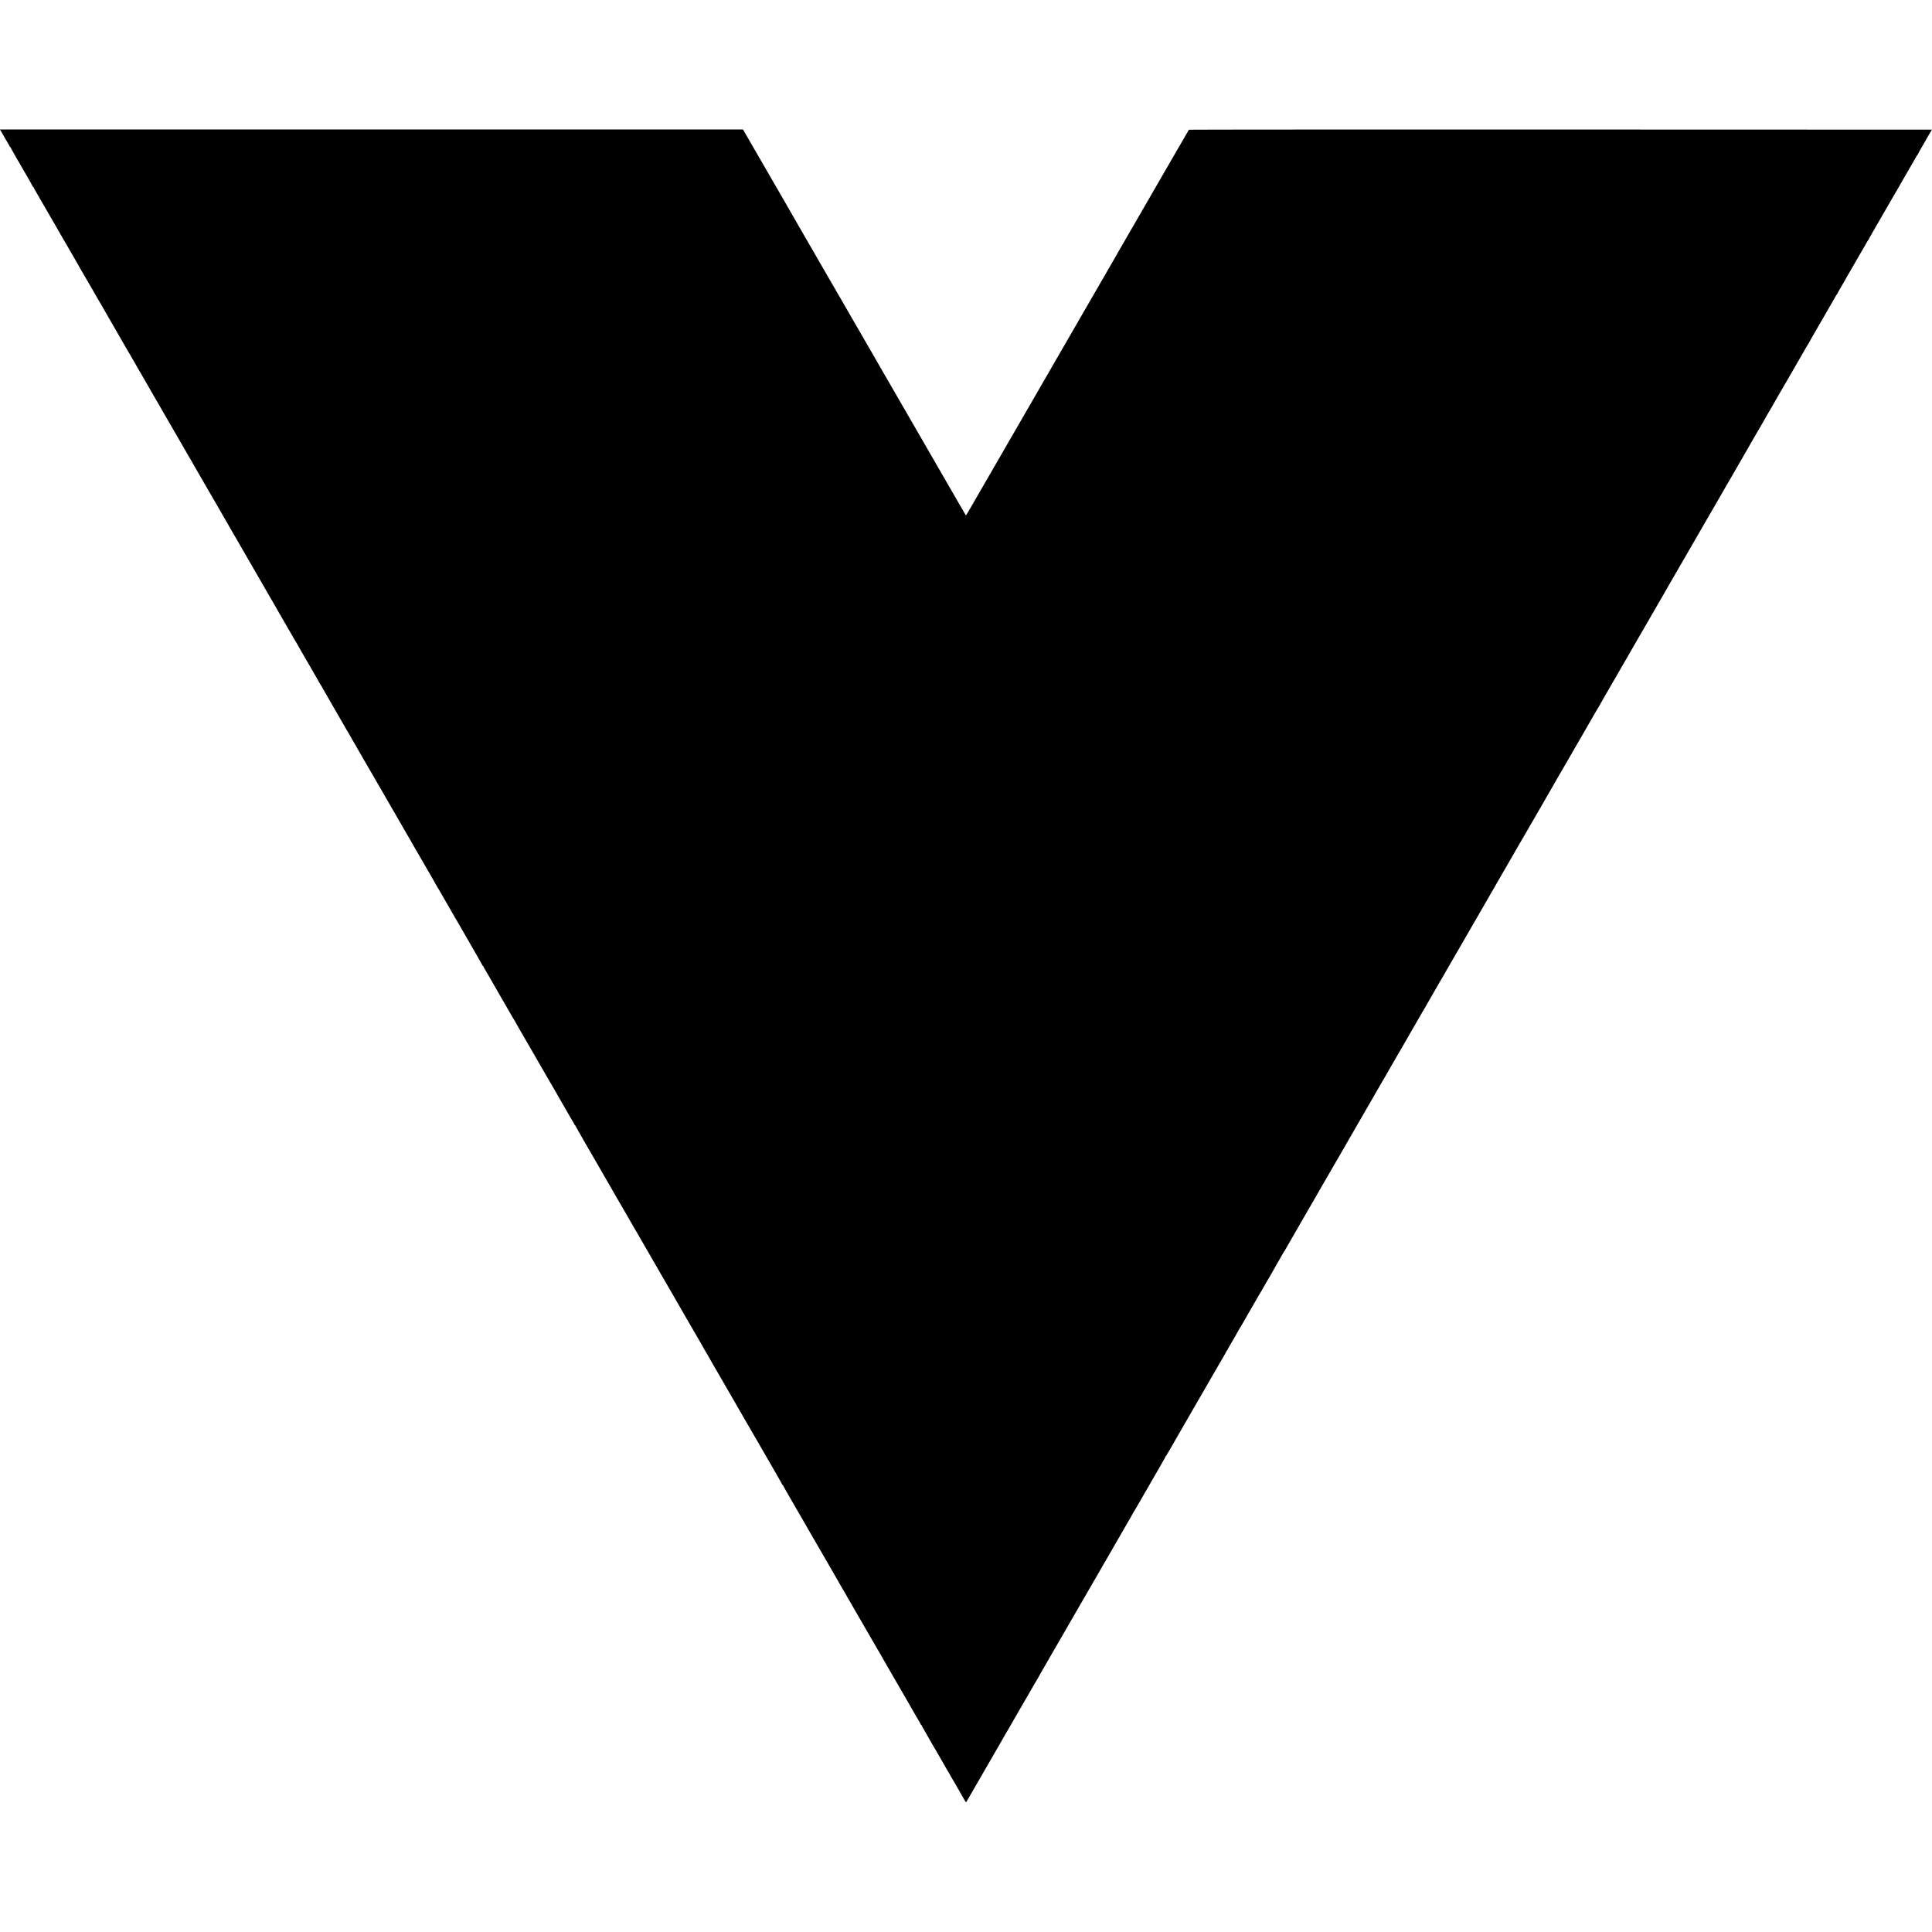
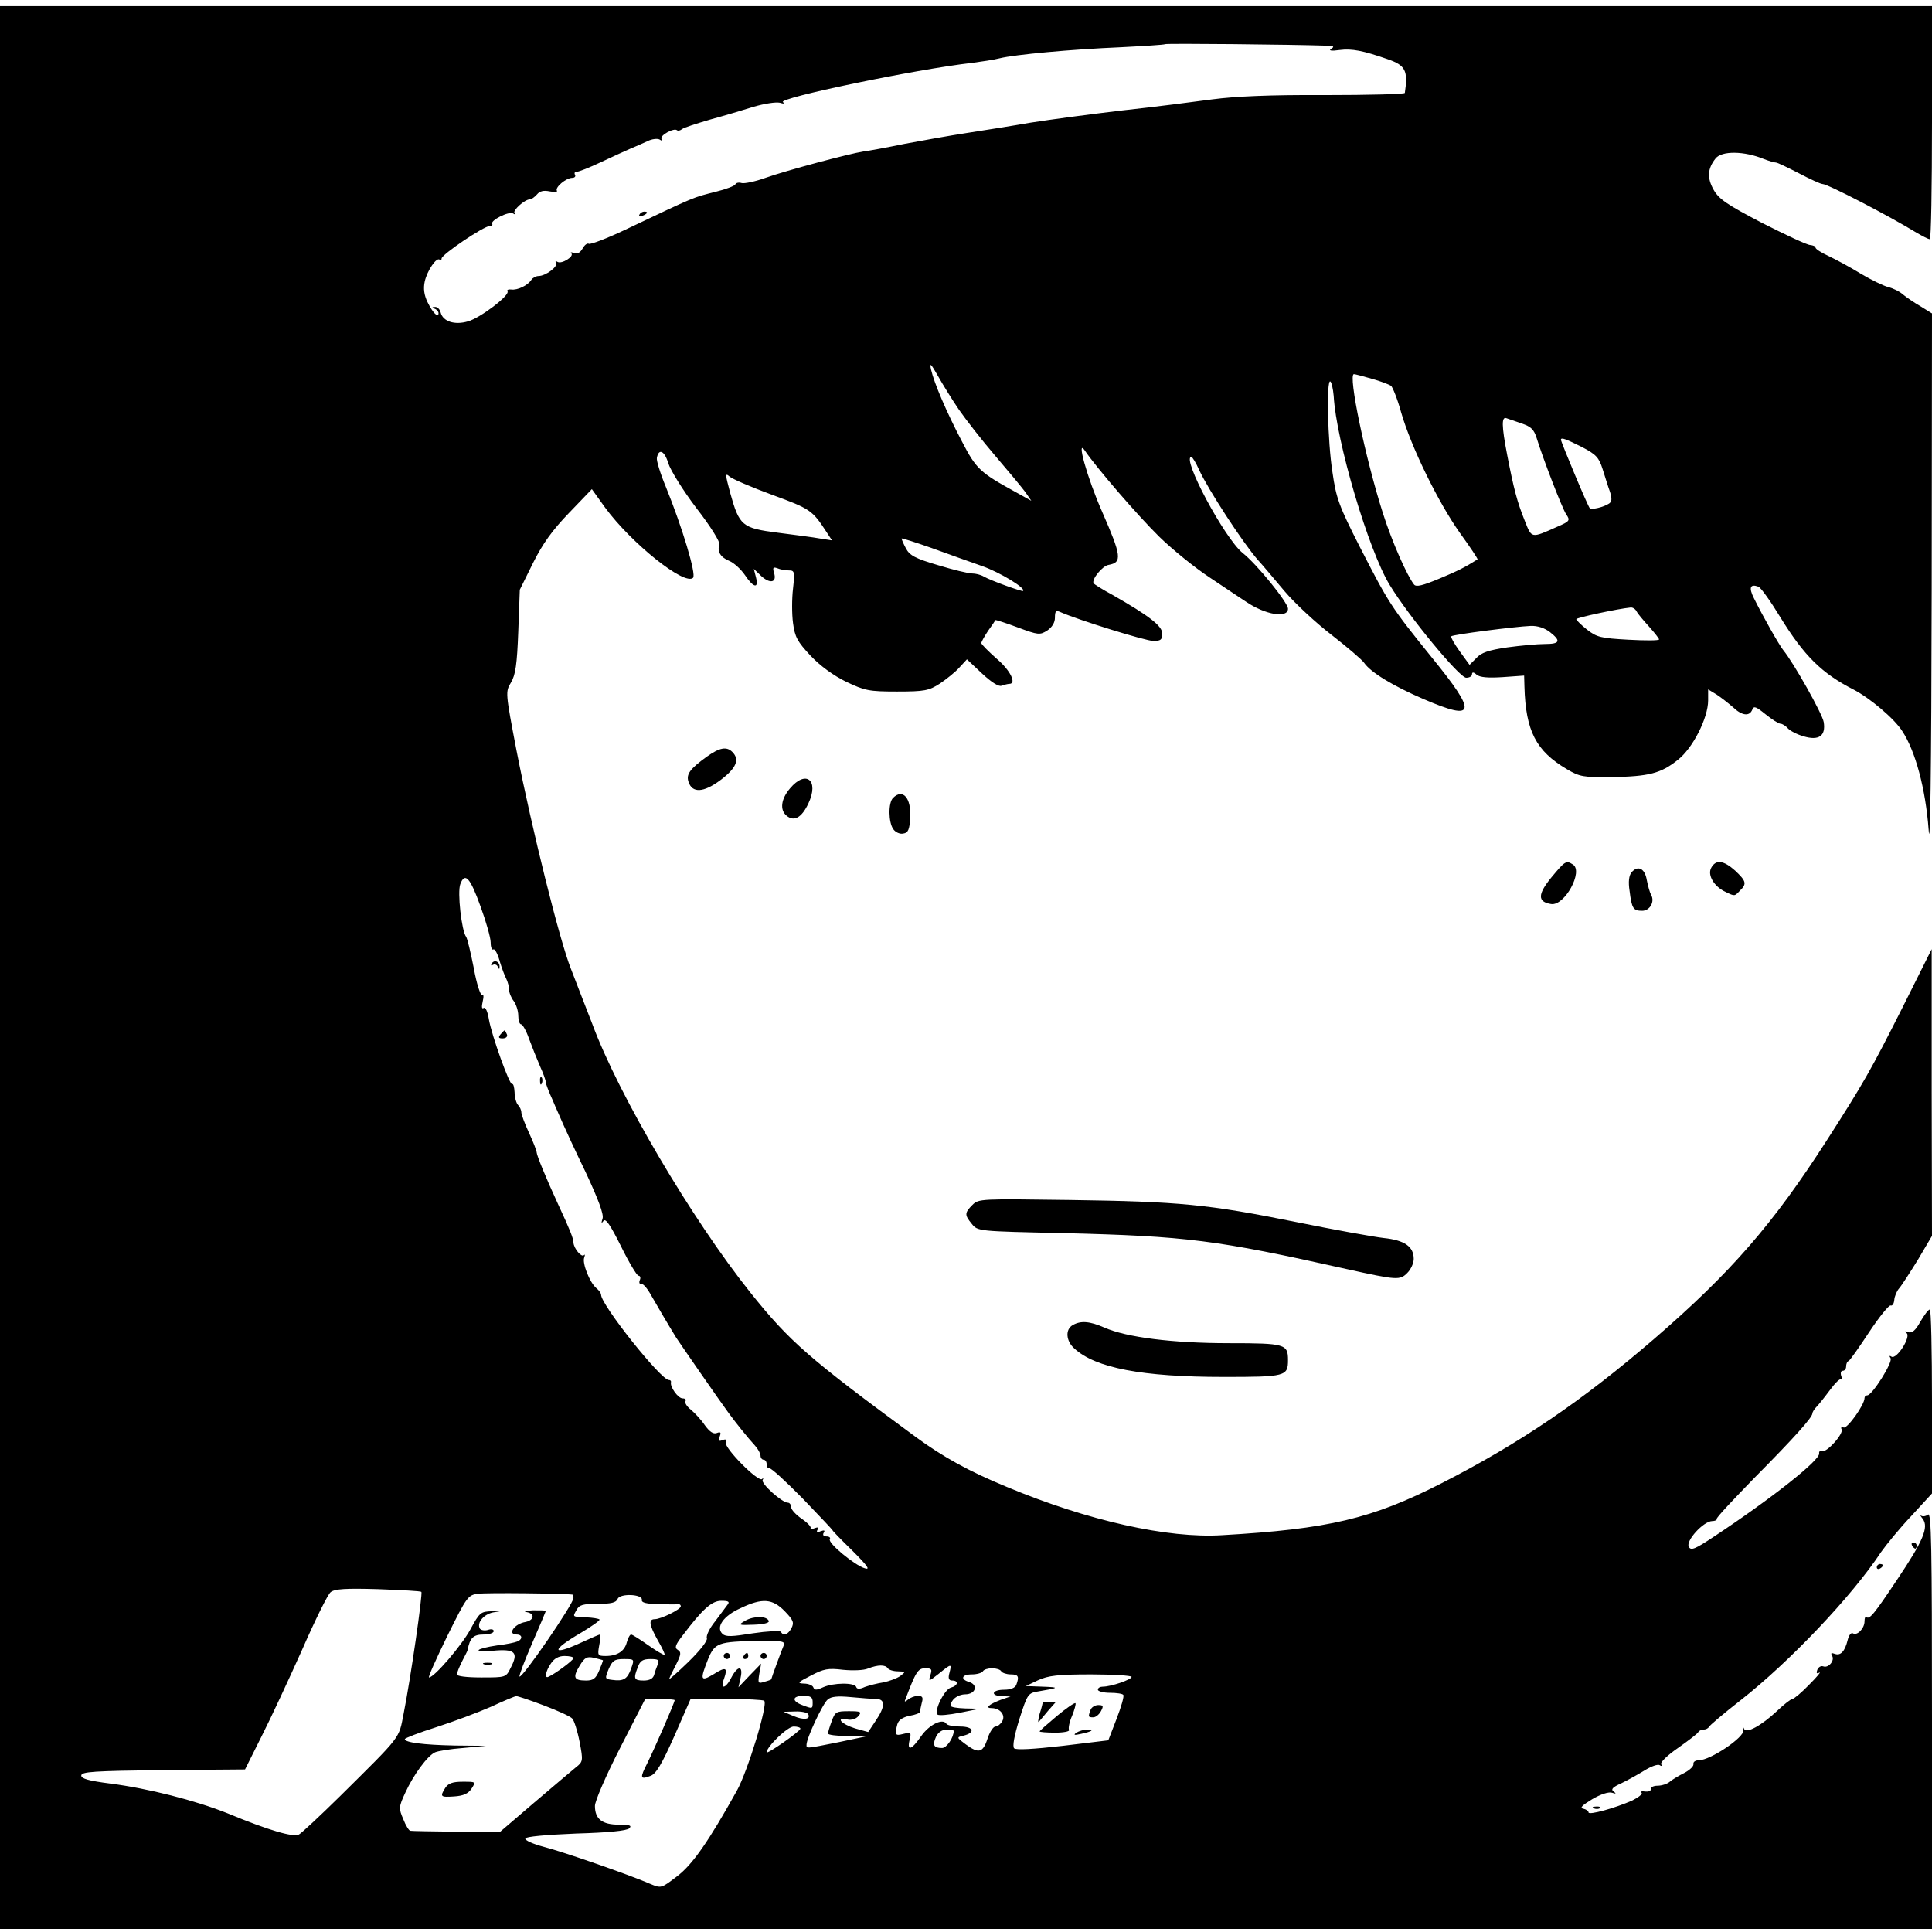
- <svg xmlns="http://www.w3.org/2000/svg" version="1.0" width="16pt" height="16pt" viewBox="0 0 16 16" preserveAspectRatio="xMidYMid meet">
-   <g transform="translate(0,16) scale(0.00032,-0.00032)" fill="#000000" stroke="none">
-     <path d="M18 46618 c45 -75 122 -207 122 -211 0 -2 25 -45 55 -95 30 -50 55 -96 55 -102 0 -5 5 -10 10 -10 6 0 10 -4 10 -9 0 -5 73 -135 161 -288 89 -153 173 -298 187 -323 14 -25 32 -57 41 -72 88 -149 187 -324 189 -335 2 -7 8 -13 13 -13 5 0 9 -4 9 -10 0 -5 46 -89 103 -187 175 -302 490 -846 507 -876 8 -16 20 -36 25 -45 28 -46 290 -498 339 -585 13 -23 74 -129 136 -236 61 -107 123 -215 137 -240 14 -25 29 -50 33 -56 5 -5 23 -37 40 -70 18 -33 38 -67 44 -75 11 -16 21 -33 63 -109 14 -25 29 -50 33 -56 4 -5 21 -35 38 -65 55 -100 261 -455 269 -465 4 -5 14 -21 20 -35 15 -29 41 -75 103 -180 24 -41 52 -88 60 -105 9 -16 57 -100 107 -185 112 -193 362 -626 380 -660 8 -14 23 -38 33 -55 11 -16 23 -37 27 -45 4 -8 26 -46 48 -85 23 -38 53 -90 67 -115 46 -81 64 -113 178 -310 62 -107 121 -210 132 -227 37 -67 56 -99 85 -148 16 -27 32 -57 36 -65 4 -8 15 -27 25 -42 9 -15 53 -89 96 -165 44 -76 177 -307 296 -513 120 -206 268 -463 330 -570 131 -227 117 -203 200 -348 36 -62 73 -125 82 -140 10 -15 21 -34 25 -42 4 -8 20 -37 36 -65 17 -27 38 -65 48 -82 49 -85 64 -111 87 -153 13 -25 28 -49 32 -55 4 -5 78 -134 165 -285 87 -151 166 -288 176 -305 10 -16 26 -43 35 -59 9 -17 125 -217 257 -445 132 -229 253 -441 270 -471 17 -30 45 -79 64 -108 18 -29 33 -54 33 -57 0 -2 20 -37 44 -77 24 -40 123 -212 221 -383 97 -170 190 -330 205 -355 16 -25 39 -65 53 -90 13 -25 81 -144 152 -265 70 -121 137 -238 150 -260 12 -22 37 -65 55 -95 18 -30 43 -73 55 -95 12 -22 48 -85 80 -140 77 -132 163 -280 190 -330 13 -22 71 -123 130 -225 59 -102 116 -199 126 -217 10 -17 29 -50 43 -72 15 -22 26 -43 26 -45 0 -2 27 -50 60 -106 33 -56 60 -103 60 -105 0 -2 55 -98 90 -155 8 -14 182 -316 239 -414 13 -22 45 -79 72 -124 27 -46 49 -86 49 -89 0 -2 14 -24 30 -48 16 -24 30 -46 30 -49 0 -5 74 -135 100 -176 5 -8 24 -42 43 -75 50 -88 58 -101 262 -455 104 -179 199 -345 213 -370 14 -25 28 -49 32 -55 4 -5 17 -26 28 -45 10 -19 62 -109 114 -200 114 -197 133 -230 170 -295 16 -27 33 -57 38 -65 17 -28 96 -165 103 -180 4 -8 16 -28 26 -45 10 -16 77 -131 148 -255 72 -124 181 -313 243 -420 62 -107 121 -209 131 -227 35 -62 323 -560 392 -678 38 -66 83 -145 100 -175 16 -30 33 -59 37 -65 4 -5 17 -27 29 -47 34 -61 56 -100 90 -156 17 -29 31 -55 31 -57 0 -2 17 -32 39 -67 21 -35 134 -229 251 -433 117 -203 235 -407 261 -451 27 -45 49 -85 49 -88 0 -4 8 -19 19 -34 15 -21 200 -341 309 -533 10 -19 33 -58 51 -87 17 -29 31 -54 31 -56 0 -2 25 -44 55 -94 30 -50 55 -95 55 -98 0 -4 6 -15 14 -23 7 -9 27 -41 43 -71 17 -30 170 -297 342 -594 171 -296 311 -542 311 -547 0 -5 5 -9 10 -9 6 0 10 -4 10 -10 0 -5 22 -47 49 -92 27 -46 58 -99 68 -118 24 -43 81 -140 93 -160 5 -8 66 -114 135 -235 69 -121 130 -227 135 -235 12 -21 259 -447 283 -490 10 -19 28 -47 38 -62 11 -14 19 -29 19 -32 0 -3 37 -69 83 -148 99 -170 305 -526 337 -583 13 -22 31 -53 41 -70 11 -16 22 -37 26 -45 7 -14 82 -146 103 -180 14 -24 181 -311 205 -355 13 -22 46 -80 75 -130 29 -49 64 -110 78 -135 14 -25 51 -88 82 -140 31 -52 59 -102 63 -110 4 -8 18 -33 31 -55 205 -353 284 -489 309 -535 17 -30 45 -78 62 -106 18 -28 36 -60 39 -72 4 -12 12 -22 17 -22 5 0 9 -4 9 -10 0 -5 109 -197 241 -427 133 -230 250 -431 259 -448 51 -90 222 -385 280 -485 37 -63 78 -135 92 -160 14 -25 67 -117 118 -205 51 -88 101 -175 111 -193 34 -58 55 -95 149 -257 51 -88 101 -173 110 -190 9 -16 76 -131 147 -255 72 -124 140 -241 151 -260 61 -108 281 -489 355 -615 38 -66 77 -133 87 -150 35 -63 91 -161 100 -175 14 -23 99 -169 128 -220 54 -97 135 -235 142 -245 4 -5 20 -32 35 -60 26 -48 238 -416 276 -480 10 -16 26 -46 37 -65 30 -53 382 -661 403 -695 10 -16 22 -37 26 -45 4 -8 26 -48 50 -88 24 -41 43 -75 43 -77 0 -2 22 -40 50 -85 27 -45 50 -84 50 -86 0 -3 38 -69 83 -147 84 -142 302 -520 340 -587 10 -19 34 -60 52 -90 18 -30 44 -75 57 -100 14 -25 45 -79 70 -120 25 -41 56 -96 70 -121 14 -25 77 -133 138 -240 62 -107 122 -210 132 -229 25 -43 310 -535 337 -581 11 -19 26 -45 34 -59 17 -32 238 -414 266 -460 11 -19 24 -41 28 -49 3 -7 75 -133 160 -278 84 -146 153 -269 153 -274 0 -5 5 -9 10 -9 6 0 10 -4 10 -10 0 -5 82 -150 181 -322 182 -314 201 -346 240 -415 12 -21 80 -139 152 -263 71 -124 141 -245 155 -270 14 -25 28 -49 32 -55 6 -8 145 -248 220 -380 37 -66 209 -362 229 -395 11 -19 24 -42 28 -49 4 -8 67 -118 140 -243 73 -125 133 -230 133 -233 0 -2 15 -28 33 -57 19 -29 47 -78 64 -108 17 -30 53 -93 79 -139 53 -90 82 -141 157 -272 82 -142 115 -199 381 -659 142 -245 268 -463 281 -485 12 -22 71 -125 132 -230 60 -104 172 -298 248 -430 76 -132 146 -253 156 -270 11 -16 22 -36 26 -44 3 -8 30 -54 60 -103 29 -49 53 -91 53 -93 0 -3 18 -34 40 -70 22 -36 40 -67 40 -69 0 -2 37 -66 81 -142 45 -77 98 -168 119 -204 20 -36 47 -81 58 -100 12 -19 27 -47 33 -62 6 -16 15 -28 20 -28 5 0 9 -4 9 -9 0 -6 63 -118 140 -251 77 -133 140 -243 140 -245 0 -2 18 -33 41 -70 22 -37 49 -83 60 -101 10 -19 29 -51 40 -71 25 -45 109 -189 126 -218 7 -11 17 -29 22 -40 6 -11 22 -38 35 -60 14 -22 37 -62 52 -90 14 -27 35 -62 45 -77 11 -14 19 -29 19 -32 0 -3 18 -35 40 -71 22 -36 40 -67 40 -69 0 -2 19 -35 42 -72 23 -38 55 -94 72 -124 26 -47 139 -244 171 -298 6 -9 21 -36 34 -60 28 -48 37 -51 51 -19 6 12 19 36 29 52 10 17 27 46 38 65 11 19 104 181 208 360 103 179 199 345 213 370 14 25 42 74 64 109 21 34 38 65 38 67 0 2 18 33 40 69 22 36 40 67 40 69 0 3 177 310 199 346 16 26 136 234 140 244 2 5 25 44 52 88 27 44 49 81 49 84 0 2 18 34 40 70 22 36 40 67 40 69 0 2 20 36 43 77 35 58 169 289 297 513 9 17 50 86 90 155 40 69 86 150 103 180 16 30 35 62 41 70 6 8 16 24 22 35 35 64 72 129 167 293 59 100 116 199 127 220 11 20 30 53 41 72 43 72 1070 1850 1121 1940 14 25 65 113 113 195 48 83 96 166 107 185 10 19 28 50 38 68 11 18 73 124 137 235 64 111 175 303 246 427 71 124 173 299 225 390 52 91 116 202 143 248 27 45 49 85 49 89 0 4 6 14 14 22 7 9 28 43 46 76 26 47 251 436 378 655 11 19 29 51 40 70 11 19 101 176 201 348 99 172 181 317 181 323 0 5 5 9 10 9 6 0 10 5 10 11 0 6 8 23 18 37 11 15 32 52 49 82 16 30 130 228 253 440 122 212 234 405 248 430 13 25 39 70 57 100 39 65 69 117 130 225 25 44 50 87 55 95 12 19 78 134 220 380 61 107 129 224 150 260 161 277 222 382 246 425 15 28 47 83 71 123 24 41 43 78 43 83 0 5 4 9 8 9 4 0 13 12 19 28 7 15 23 45 36 67 66 110 277 478 277 483 0 3 6 13 14 21 7 9 27 41 43 71 17 30 45 80 63 110 34 57 375 649 394 685 6 11 16 27 22 35 6 8 26 42 44 75 18 33 41 74 51 90 10 17 24 41 32 55 54 97 72 128 88 152 11 14 19 28 19 30 0 3 79 141 175 308 96 167 175 305 175 308 0 3 6 13 14 21 7 9 26 39 41 66 33 60 276 483 338 587 24 40 46 80 50 88 4 8 13 24 20 35 14 23 95 163 125 215 11 19 52 91 92 160 40 69 80 139 90 155 9 17 103 179 207 360 105 182 200 346 211 365 103 181 463 802 489 845 7 11 15 27 19 35 4 8 29 51 55 95 64 110 828 1433 848 1470 9 17 24 41 33 55 9 14 29 48 45 77 15 28 52 93 82 145 30 51 62 107 71 123 17 30 231 398 400 690 51 88 103 179 115 202 12 23 26 48 32 55 6 7 24 38 40 68 17 30 61 107 98 170 37 63 84 144 103 180 19 36 41 72 48 81 8 8 14 18 14 21 0 4 27 51 59 106 32 55 72 124 89 154 16 29 71 125 122 213 51 88 104 180 118 205 13 25 28 50 32 55 4 6 17 26 28 45 11 19 45 80 77 135 31 55 66 116 77 135 11 19 88 152 171 295 401 694 620 1072 650 1125 11 19 87 152 170 295 83 143 158 273 166 288 9 16 21 36 26 45 6 9 31 52 55 96 25 43 54 94 66 115 11 20 95 164 186 321 91 157 173 299 182 315 9 17 26 46 37 65 12 19 66 114 121 210 56 96 108 186 117 200 8 14 24 40 34 59 24 45 383 664 412 713 5 9 17 29 26 45 15 28 120 210 241 419 36 61 68 117 72 125 4 8 12 23 19 34 35 57 245 420 262 453 11 20 35 61 53 90 17 29 32 54 32 56 0 3 28 51 62 108 33 57 70 119 80 138 10 19 23 42 28 50 5 8 32 53 59 100 27 47 149 258 271 470 122 212 234 405 248 430 30 53 62 108 80 135 6 11 15 27 19 35 4 8 85 150 181 315 96 165 187 323 202 350 31 56 116 202 130 225 5 8 25 42 43 75 19 33 92 159 162 280 149 257 157 271 202 350 19 33 38 67 43 75 9 14 228 392 275 475 12 22 55 96 95 165 40 69 80 139 90 155 24 42 202 350 221 383 9 15 27 47 41 72 14 25 75 131 136 236 61 106 121 210 134 232 99 172 271 470 279 482 5 8 23 40 40 70 18 30 81 141 142 245 60 105 121 210 135 235 14 25 71 124 127 220 56 96 143 247 194 335 51 88 96 167 102 175 14 24 180 311 204 355 23 43 340 590 356 615 5 8 50 87 101 175 171 301 517 898 582 1008 25 43 46 81 46 83 0 2 12 23 27 47 14 23 40 67 56 97 16 30 35 62 42 70 7 8 15 22 18 30 4 8 20 38 37 65 16 28 33 57 37 65 6 12 111 196 143 250 5 8 55 95 112 193 57 98 113 195 126 215 12 20 27 46 32 57 6 11 14 27 20 35 5 8 76 130 156 270 80 140 165 287 187 325 23 39 52 90 66 115 13 25 30 52 37 61 8 8 14 18 14 21 0 4 41 77 92 165 50 87 175 302 276 478 101 176 208 360 236 408 28 49 67 117 86 152 19 35 41 70 48 77 6 6 12 15 12 19 0 7 124 224 167 291 12 21 23 40 23 42 0 2 21 40 46 83 26 43 55 92 64 109 54 95 327 568 354 614 19 30 45 75 59 100 71 128 82 145 89 148 4 2 8 8 8 13 0 5 42 82 94 172 311 538 496 858 518 897 14 25 40 70 58 100 18 30 42 71 53 90 10 19 79 139 152 265 73 127 142 246 153 265 10 19 43 76 72 125 29 50 63 108 75 130 65 116 80 140 87 143 4 2 8 8 8 12 0 8 114 212 140 250 6 8 14 24 20 35 5 11 54 97 108 190 l100 170 -9611 3 c-5286 1 -9614 -1 -9618 -5 -5 -6 -419 -719 -619 -1068 -89 -155 -267 -463 -323 -560 -38 -66 -81 -140 -95 -165 -31 -56 -263 -457 -526 -910 -110 -190 -224 -388 -254 -440 -29 -52 -61 -109 -71 -125 -23 -39 -243 -420 -268 -465 -11 -19 -204 -352 -428 -740 -224 -388 -477 -826 -563 -975 -85 -148 -185 -322 -222 -385 -37 -63 -120 -207 -185 -320 -65 -113 -177 -306 -248 -430 -72 -124 -172 -297 -222 -385 -51 -88 -142 -245 -202 -350 -131 -226 -247 -427 -408 -705 -65 -113 -249 -432 -410 -710 -160 -278 -388 -673 -506 -877 -118 -205 -216 -373 -219 -373 -3 0 -52 82 -109 183 -58 100 -144 250 -192 332 -95 164 -402 696 -647 1120 -85 149 -228 396 -317 550 -212 365 -982 1700 -1008 1745 -10 19 -43 76 -72 125 -29 50 -64 110 -77 135 -14 25 -63 110 -110 190 -47 80 -96 165 -110 190 -14 25 -99 171 -188 325 -89 154 -174 300 -188 325 -13 25 -64 113 -112 195 -48 83 -140 242 -205 355 -65 113 -183 317 -263 454 -79 137 -152 264 -163 282 -50 89 -335 583 -354 614 -12 19 -34 58 -50 85 -15 28 -129 226 -253 440 -124 215 -235 408 -247 430 -12 22 -69 121 -127 220 -58 99 -226 389 -373 645 -148 256 -324 561 -392 678 -67 117 -134 232 -147 255 -13 23 -33 59 -46 80 l-22 37 -9615 0 -9615 0 20 -32z" />
+ <svg xmlns="http://www.w3.org/2000/svg" version="1.0" width="630pt" height="630pt" viewBox="0 0 630 630" preserveAspectRatio="xMidYMid meet">
+   <g transform="translate(0,630) scale(0.1,-0.1)" fill="#000000" stroke="none">
+     <path d="M0 3145 l0 -3135 3150 0 3150 0 0 681 c0 569 -2 680 -13 670 -8 -6 -18 -7 -23 -3 -4 4 -2 -1 6 -11 20 -27 1 -72 -83 -197 -76 -114 -91 -132 -101 -123 -3 4 -6 -3 -6 -14 0 -23 -24 -48 -38 -39 -6 3 -13 -6 -17 -22 -9 -37 -23 -52 -42 -45 -11 4 -14 3 -9 -6 10 -15 -11 -41 -28 -35 -8 3 -16 -2 -20 -11 -4 -11 -2 -14 7 -9 6 3 -8 -14 -33 -39 -25 -26 -49 -46 -55 -47 -5 0 -28 -18 -50 -39 -51 -48 -102 -76 -108 -58 -2 6 -3 4 -2 -5 4 -23 -108 -98 -145 -98 -11 0 -19 -5 -18 -12 2 -7 -12 -20 -29 -29 -18 -9 -40 -22 -48 -29 -8 -7 -26 -13 -40 -13 -13 0 -23 -5 -22 -11 1 -6 -7 -9 -18 -8 -11 2 -17 0 -12 -4 4 -4 -10 -15 -30 -25 -56 -25 -143 -49 -143 -39 0 5 -8 10 -17 12 -13 2 -4 11 29 31 27 16 54 25 65 21 13 -4 14 -3 5 4 -10 7 -4 14 25 27 21 10 55 29 76 42 21 13 43 21 49 17 6 -4 8 -3 5 3 -4 6 21 30 56 54 34 24 64 47 65 51 2 4 10 8 17 8 7 0 15 4 17 8 2 5 48 44 103 87 161 126 364 340 459 484 17 24 60 77 98 117 l68 74 0 300 c0 165 -3 300 -7 300 -5 0 -18 -18 -31 -40 -16 -29 -27 -38 -40 -34 -11 4 -13 3 -5 -3 16 -11 -32 -87 -49 -77 -7 5 -8 2 -3 -5 8 -13 -60 -121 -76 -121 -5 0 -9 -4 -9 -9 0 -22 -56 -100 -68 -96 -7 3 -10 0 -7 -5 9 -14 -48 -77 -63 -72 -7 2 -11 -1 -10 -7 5 -21 -156 -148 -342 -271 -63 -42 -76 -47 -83 -34 -11 19 47 83 76 84 9 0 16 3 15 7 -1 5 55 64 123 134 129 130 189 197 189 210 0 4 6 14 13 21 7 7 27 32 44 55 17 23 33 39 37 35 4 -3 4 1 0 11 -3 10 -1 17 5 17 6 0 11 6 11 14 0 8 3 16 8 18 4 1 34 44 67 94 33 50 65 89 70 87 6 -2 11 6 12 18 1 12 8 29 16 38 8 9 35 51 61 93 l46 78 -1 467 0 468 -95 -190 c-104 -206 -126 -245 -248 -435 -174 -271 -312 -430 -561 -645 -233 -201 -438 -341 -695 -472 -225 -115 -367 -149 -715 -169 -177 -11 -437 47 -701 157 -124 51 -209 98 -299 164 -348 256 -410 310 -538 470 -190 238 -430 644 -516 877 -22 56 -53 137 -69 178 -37 92 -128 458 -178 714 -36 188 -36 190 -18 220 15 25 20 59 24 167 l5 136 43 87 c32 64 63 107 118 164 l74 77 43 -60 c86 -117 260 -256 287 -229 11 11 -35 164 -89 297 -18 43 -31 86 -29 94 6 32 25 23 37 -17 7 -23 48 -89 92 -147 46 -59 78 -111 75 -119 -8 -22 3 -41 32 -53 15 -6 38 -27 51 -46 28 -42 46 -46 36 -7 l-7 27 25 -24 c29 -26 51 -20 41 11 -5 17 -3 20 11 15 9 -4 26 -7 37 -7 19 0 20 -4 14 -59 -4 -33 -4 -84 0 -113 6 -45 14 -60 57 -106 31 -33 75 -65 116 -85 61 -29 74 -32 166 -32 91 0 104 3 140 26 22 15 51 38 64 53 l24 26 49 -46 c31 -29 55 -44 64 -40 9 3 20 6 25 6 25 0 4 44 -41 82 -27 24 -50 47 -50 51 0 4 10 22 22 40 13 18 23 33 24 35 1 1 33 -9 73 -24 67 -25 72 -25 96 -10 16 11 25 26 25 42 0 21 3 25 18 18 59 -26 278 -94 303 -94 24 0 29 4 29 24 0 25 -43 58 -162 126 -32 17 -60 35 -62 38 -7 13 29 57 49 60 45 8 42 29 -21 173 -49 111 -86 244 -56 199 39 -57 171 -210 242 -280 42 -41 117 -102 166 -134 49 -33 102 -68 117 -78 63 -43 137 -55 137 -23 0 20 -102 146 -148 182 -59 48 -201 313 -167 313 3 0 15 -19 25 -42 30 -65 143 -238 191 -293 15 -16 54 -63 88 -103 34 -40 103 -104 154 -143 50 -39 97 -79 105 -90 22 -32 95 -76 195 -119 170 -73 175 -47 26 136 -134 166 -140 176 -236 363 -66 130 -76 156 -88 241 -16 101 -20 304 -7 296 4 -2 9 -24 11 -47 8 -147 114 -505 183 -617 62 -102 227 -302 249 -302 11 0 19 5 19 11 0 8 5 8 15 -1 11 -9 37 -11 85 -8 l70 5 1 -36 c4 -145 38 -210 138 -269 42 -25 54 -27 146 -26 122 2 161 12 216 56 49 38 99 137 99 194 l0 36 28 -17 c15 -10 38 -28 53 -41 29 -28 54 -31 63 -8 5 13 12 10 43 -15 21 -17 43 -31 49 -31 6 0 17 -7 24 -15 7 -8 30 -20 51 -26 50 -15 73 1 66 46 -4 27 -99 195 -132 235 -13 16 -67 111 -96 170 -17 34 -12 47 15 37 8 -3 40 -48 71 -99 78 -127 136 -184 240 -237 52 -27 132 -94 158 -135 43 -65 76 -188 86 -321 5 -80 9 179 10 782 l1 901 -37 23 c-21 12 -47 30 -58 39 -11 10 -32 20 -48 24 -15 4 -55 23 -90 44 -34 21 -81 46 -104 57 -24 11 -43 23 -43 28 0 4 -8 7 -17 8 -10 0 -80 33 -157 72 -115 60 -141 78 -158 108 -22 39 -20 69 6 102 20 26 94 25 159 -2 16 -6 32 -11 38 -11 5 0 38 -16 75 -35 36 -19 71 -35 77 -35 17 0 219 -105 307 -159 19 -11 38 -21 43 -21 4 0 7 171 7 380 l0 380 -3150 0 -3150 0 0 -3135z m4330 3006 c19 -1 22 -3 11 -10 -10 -6 0 -8 28 -4 39 5 76 -2 156 -30 58 -20 67 -37 56 -110 -1 -4 -118 -7 -260 -7 -179 1 -292 -4 -368 -14 -59 -8 -191 -25 -293 -36 -102 -12 -237 -30 -300 -40 -63 -11 -158 -26 -210 -34 -52 -8 -142 -24 -200 -35 -58 -12 -118 -23 -135 -25 -45 -7 -252 -62 -319 -86 -33 -12 -68 -19 -77 -17 -10 3 -19 1 -21 -4 -2 -5 -30 -16 -63 -24 -78 -20 -60 -12 -298 -125 -59 -28 -112 -48 -117 -45 -5 3 -14 -4 -20 -15 -8 -14 -17 -19 -28 -15 -9 3 -13 3 -9 -1 10 -10 -31 -36 -45 -28 -6 4 -8 3 -5 -3 8 -12 -34 -43 -57 -43 -8 0 -19 -6 -23 -12 -12 -19 -46 -35 -66 -32 -9 1 -15 -1 -12 -6 8 -13 -89 -87 -129 -98 -44 -13 -82 0 -89 29 -3 11 -11 19 -19 18 -10 0 -10 -2 0 -6 6 -2 12 -9 12 -14 0 -18 -19 1 -36 36 -11 23 -14 44 -9 67 8 36 39 81 49 71 3 -3 6 -1 6 4 0 13 138 106 157 106 7 0 10 3 8 7 -7 11 54 42 68 34 6 -4 9 -4 5 1 -8 8 33 45 50 45 5 0 15 7 23 16 9 11 22 14 41 10 16 -3 27 -2 24 2 -7 11 30 42 50 42 8 0 12 5 9 10 -3 6 -1 10 6 10 7 0 42 14 78 31 36 17 80 37 96 44 17 7 42 18 57 25 14 7 32 9 39 5 7 -5 10 -4 6 2 -7 11 42 38 51 28 3 -2 10 -1 16 4 6 5 47 18 91 31 44 12 108 31 143 42 34 10 72 16 85 13 13 -4 17 -3 10 2 -18 13 432 107 617 128 30 4 71 10 90 15 49 12 230 29 395 36 77 4 142 8 144 10 4 3 410 -1 531 -5z m-1203 -1187 c23 -33 76 -101 118 -150 42 -49 86 -102 98 -118 l20 -29 -54 30 c-113 62 -126 74 -172 163 -51 97 -91 191 -101 235 -5 24 -1 20 22 -20 15 -27 46 -77 69 -111z m1346 101 c29 -8 57 -19 63 -23 5 -4 21 -43 33 -87 33 -114 121 -293 191 -392 34 -47 60 -86 58 -87 -41 -26 -65 -38 -125 -63 -53 -22 -75 -28 -82 -19 -23 29 -72 140 -101 231 -58 181 -115 455 -95 455 4 0 30 -7 58 -15z m489 -146 c30 -10 40 -19 49 -48 21 -68 82 -226 96 -248 14 -20 12 -23 -30 -41 -85 -38 -82 -38 -105 20 -25 62 -36 105 -57 213 -19 98 -19 128 -2 121 6 -2 29 -10 49 -17z m197 -77 c46 -24 55 -34 67 -72 8 -25 18 -58 24 -74 7 -22 6 -32 -3 -38 -18 -12 -57 -21 -63 -15 -6 5 -94 216 -94 223 0 9 17 2 69 -24z m-2640 -156 c123 -45 130 -50 175 -119 l19 -29 -39 6 c-21 4 -84 12 -138 19 -116 15 -125 22 -155 130 -16 60 -17 66 -2 53 9 -8 72 -35 140 -60z m684 -232 c57 -20 143 -72 133 -81 -3 -3 -106 34 -128 47 -10 6 -27 10 -38 10 -12 0 -62 12 -111 27 -75 22 -93 32 -105 55 -8 15 -14 29 -14 32 0 2 44 -12 98 -31 53 -19 127 -46 165 -59z m2134 -148 c4 -8 23 -30 41 -50 17 -19 32 -38 32 -41 0 -4 -45 -4 -100 -1 -90 5 -103 8 -135 33 -19 15 -35 31 -35 34 0 5 136 34 177 38 7 1 16 -5 20 -13z m-283 -67 c37 -29 33 -39 -16 -39 -24 0 -79 -5 -123 -11 -61 -9 -85 -17 -101 -35 l-22 -22 -32 44 c-18 25 -30 47 -28 49 5 6 211 32 259 34 23 1 46 -7 63 -20z m-3487 -895 c18 -49 33 -102 33 -117 0 -16 4 -26 9 -23 4 3 14 -14 20 -37 7 -23 17 -50 22 -59 5 -10 9 -26 9 -35 0 -10 7 -27 15 -37 8 -11 15 -32 15 -48 0 -15 4 -28 9 -28 5 0 17 -21 26 -47 10 -27 26 -67 36 -90 11 -24 19 -47 19 -53 0 -5 10 -31 22 -57 11 -27 27 -61 34 -78 7 -16 40 -88 74 -158 41 -88 59 -136 55 -150 -5 -16 -4 -18 3 -8 7 9 22 -13 57 -83 26 -53 52 -96 57 -96 6 0 8 -7 4 -15 -3 -8 0 -14 6 -12 6 1 20 -16 32 -38 20 -35 51 -88 81 -137 11 -17 143 -208 172 -247 22 -30 61 -79 85 -105 10 -11 18 -26 18 -33 0 -7 5 -13 10 -13 6 0 10 -7 10 -15 0 -8 4 -14 9 -13 5 2 54 -43 109 -99 55 -57 98 -103 97 -103 -2 0 27 -30 64 -66 50 -50 60 -64 41 -58 -32 9 -122 83 -114 95 3 5 -2 9 -11 9 -10 0 -13 5 -9 12 5 8 2 9 -10 5 -11 -5 -15 -3 -10 5 5 8 1 9 -12 4 -10 -4 -15 -4 -11 0 4 4 -9 18 -28 31 -19 13 -35 30 -35 38 0 8 -5 15 -11 15 -19 0 -89 63 -82 74 3 6 2 8 -2 3 -13 -11 -125 103 -118 119 4 10 0 12 -11 8 -12 -5 -15 -2 -9 12 5 13 3 16 -10 11 -11 -4 -23 4 -39 26 -12 18 -33 40 -45 50 -13 10 -21 23 -18 28 4 5 -1 9 -9 9 -15 0 -42 38 -38 53 1 4 -2 7 -7 7 -26 0 -221 245 -221 278 0 5 -7 15 -16 22 -21 18 -46 81 -39 99 3 9 3 12 -1 8 -8 -8 -33 22 -34 41 0 13 -11 41 -51 127 -38 82 -69 158 -69 167 0 5 -11 34 -25 64 -14 30 -25 60 -25 67 0 7 -5 18 -11 24 -5 5 -11 24 -11 41 -1 17 -4 29 -8 27 -8 -5 -67 159 -76 212 -4 25 -11 40 -17 36 -6 -4 -7 4 -3 21 4 16 3 25 -2 22 -5 -3 -18 36 -27 87 -10 50 -21 97 -25 102 -15 20 -29 146 -19 172 15 40 32 22 66 -73z m-193 -2235 c5 -5 -35 -283 -58 -398 -16 -82 -5 -68 -208 -269 -64 -63 -124 -119 -133 -124 -18 -10 -98 13 -233 69 -105 42 -258 81 -382 97 -71 9 -95 16 -95 26 0 13 41 15 267 18 l267 2 54 108 c30 59 89 186 132 282 42 96 84 181 93 188 13 11 50 13 154 10 76 -3 140 -6 142 -9z m494 -9 c1 0 2 -5 2 -11 0 -19 -168 -264 -176 -256 -2 2 16 51 41 108 25 57 45 105 45 106 0 2 -19 2 -42 2 -25 -1 -33 -4 -20 -6 27 -5 24 -26 -4 -32 -37 -6 -61 -41 -29 -41 19 0 20 -16 1 -23 -7 -3 -35 -9 -62 -12 -75 -11 -87 -24 -17 -18 73 7 85 -5 58 -56 -15 -31 -16 -31 -95 -31 -49 0 -80 4 -80 10 0 6 8 25 17 43 9 18 18 34 18 37 7 39 19 50 51 50 19 0 34 5 34 11 0 6 -8 8 -19 4 -11 -3 -22 -1 -26 4 -12 20 15 50 48 54 26 4 24 4 -8 3 -38 -1 -41 -4 -71 -59 -28 -52 -118 -157 -135 -157 -4 0 23 60 59 134 65 131 68 135 102 139 25 4 285 1 308 -3z m225 -17 c-2 -9 14 -13 55 -14 31 -1 60 -1 65 0 4 0 7 -3 7 -7 0 -10 -65 -42 -85 -42 -21 0 -18 -19 10 -69 14 -24 24 -45 22 -47 -2 -2 -26 12 -53 31 -27 19 -52 35 -56 35 -4 0 -10 -11 -14 -25 -7 -29 -31 -45 -69 -45 -26 0 -27 2 -21 35 4 19 5 35 2 35 -2 0 -28 -11 -58 -25 -101 -47 -103 -27 -3 31 35 21 62 40 60 43 -3 3 -22 6 -43 7 -47 2 -45 1 -32 24 9 17 21 20 69 20 44 0 60 4 65 16 7 19 82 16 79 -3z m280 -15 c-5 -7 -24 -32 -41 -55 -18 -22 -30 -47 -27 -55 3 -8 -22 -40 -61 -78 -37 -36 -65 -60 -62 -55 2 6 12 27 23 48 16 32 17 40 5 47 -11 7 -8 16 16 47 65 86 95 113 126 113 23 0 28 -3 21 -12z m186 -22 c28 -29 31 -37 22 -55 -12 -22 -26 -27 -35 -12 -3 4 -44 2 -91 -5 -68 -11 -88 -12 -99 -2 -23 22 3 59 59 84 71 34 104 31 144 -10z m-4 -113 c-7 -16 -40 -106 -40 -109 0 -1 -10 -5 -22 -8 -21 -7 -22 -5 -17 26 l6 33 -37 -38 -37 -39 7 31 c9 40 -9 41 -30 1 -19 -38 -38 -40 -24 -4 13 37 6 40 -35 14 -42 -25 -44 -18 -17 50 22 53 33 57 165 59 80 1 87 -1 81 -16z m-685 -40 c0 -7 -61 -52 -82 -61 -13 -6 -9 18 8 43 11 17 26 25 45 25 16 0 29 -3 29 -7z m96 -7 c1 -1 -5 -16 -12 -33 -11 -27 -20 -33 -43 -33 -40 0 -44 10 -21 48 17 28 24 31 47 26 16 -4 28 -7 29 -8z m92 -27 c-12 -34 -25 -42 -61 -37 -25 3 -25 4 -12 36 12 27 19 32 49 32 35 0 35 0 24 -31z m87 14 c-4 -10 -10 -26 -12 -35 -4 -12 -15 -18 -34 -18 -32 0 -34 6 -19 44 7 20 16 26 41 26 26 0 30 -3 24 -17z m750 -13 c3 -5 18 -10 33 -10 26 -1 26 -1 8 -15 -11 -8 -36 -17 -55 -21 -20 -3 -47 -10 -61 -15 -17 -8 -26 -7 -28 0 -5 15 -75 14 -108 -1 -22 -10 -28 -10 -32 0 -2 6 -16 12 -30 12 -24 1 -21 4 22 26 42 22 56 25 105 19 31 -3 67 -2 81 4 33 13 57 13 65 1z m201 -15 c-5 -18 -2 -25 9 -25 22 0 19 -17 -4 -23 -21 -5 -56 -76 -44 -88 5 -4 37 -1 73 6 l65 13 -47 1 c-27 1 -48 4 -48 9 1 19 21 36 47 37 34 0 44 30 14 40 -31 9 -25 25 8 25 17 0 33 5 36 10 3 6 17 10 30 10 13 0 27 -4 30 -10 3 -5 17 -10 31 -10 25 0 28 -7 18 -34 -4 -10 -18 -16 -40 -16 -40 0 -46 -20 -6 -21 l27 -1 -32 -11 c-39 -15 -52 -27 -29 -27 27 0 46 -23 34 -43 -5 -9 -15 -17 -22 -17 -7 0 -19 -18 -26 -40 -15 -46 -29 -49 -71 -18 -30 22 -30 23 -8 28 41 10 34 30 -10 30 -22 0 -42 4 -45 9 -12 19 -56 -3 -82 -40 -31 -45 -47 -51 -38 -13 6 25 5 26 -20 20 -27 -7 -29 -4 -20 31 4 14 17 23 40 28 19 3 34 9 34 13 0 4 3 17 6 30 5 17 2 22 -13 22 -10 0 -25 -6 -32 -12 -8 -7 -12 -8 -10 -3 35 93 42 105 66 105 21 0 23 -3 17 -22 -7 -22 -6 -22 27 4 42 34 43 34 35 3z m594 -13 c0 -9 -67 -32 -94 -32 -9 0 -16 -4 -16 -10 0 -5 18 -10 39 -10 22 0 42 -3 44 -7 3 -5 -7 -39 -22 -78 l-27 -70 -149 -18 c-96 -11 -152 -14 -158 -8 -6 6 0 40 17 95 27 84 28 85 64 91 66 11 68 13 12 15 l-55 2 40 19 c33 15 64 19 173 19 72 0 132 -4 132 -8z m-1917 -93 c45 -17 87 -36 93 -43 6 -6 17 -40 24 -76 12 -62 11 -65 -12 -83 -12 -10 -74 -62 -136 -115 l-112 -96 -143 1 c-78 1 -145 2 -149 3 -4 0 -15 17 -23 38 -15 35 -15 40 7 87 26 57 72 120 97 131 9 4 50 11 91 14 l75 7 -101 1 c-104 2 -164 10 -164 21 0 3 46 21 103 39 56 18 136 48 177 66 41 19 79 35 83 35 4 1 45 -13 90 -30z m877 11 c0 -23 0 -23 -34 -10 -35 13 -33 30 4 30 23 0 30 -4 30 -20z m206 10 c32 0 31 -25 -1 -72 l-24 -36 -43 12 c-45 14 -65 37 -25 29 14 -3 29 2 36 11 12 14 8 16 -31 16 -41 0 -45 -2 -56 -33 -7 -18 -12 -36 -12 -40 0 -4 28 -8 63 -8 l62 -1 -90 -19 c-110 -22 -105 -21 -105 -8 0 21 53 134 69 147 11 10 33 12 75 8 32 -3 70 -6 82 -6z m-656 -4 c0 -8 -67 -161 -89 -205 -25 -49 -24 -55 10 -42 18 6 37 38 78 130 l53 121 117 0 c65 0 120 -3 123 -6 13 -12 -54 -230 -89 -293 -92 -165 -145 -242 -196 -280 -51 -39 -51 -39 -87 -24 -66 29 -285 105 -348 121 -34 9 -61 21 -59 27 2 6 67 12 165 16 105 3 166 9 174 17 9 9 2 12 -34 12 -54 0 -78 18 -78 61 0 16 35 97 82 189 l82 160 48 0 c26 0 48 -2 48 -4z m435 -45 c10 -18 -14 -21 -47 -7 l-33 14 37 1 c20 1 39 -3 43 -8z m-25 -48 c-1 -9 -110 -85 -110 -77 0 18 68 84 88 84 12 0 22 -3 22 -7z m500 -7 c0 -22 -23 -56 -38 -56 -27 0 -32 9 -20 36 7 15 20 24 35 24 12 0 23 -2 23 -4z" />
+     <path d="M2085 5600 c-3 -6 1 -7 9 -4 18 7 21 14 7 14 -6 0 -13 -4 -16 -10z" />
+     <path d="M1604 3159 c-4 -7 -3 -9 4 -5 5 3 13 0 15 -6 4 -9 6 -10 6 -1 1 17 -16 25 -25 12z" />
+     <path d="M1632 2927 c-8 -10 -6 -13 7 -13 11 0 17 6 14 13 -3 7 -6 13 -8 13 -1 0 -7 -6 -13 -13z" />
+     <path d="M1761 2774 c0 -11 3 -14 6 -6 3 7 2 16 -1 19 -3 4 -6 -2 -5 -13z" />
+     <path d="M1578 873 c6 -2 18 -2 25 0 6 3 1 5 -13 5 -14 0 -19 -2 -12 -5z" />
+     <path d="M2430 1015 c-24 -14 -23 -15 28 -13 32 1 51 6 49 12 -6 17 -49 17 -77 1z" />
+     <path d="M2360 900 c0 -5 5 -10 10 -10 6 0 10 5 10 10 0 6 -4 10 -10 10 -5 0 -10 -4 -10 -10z" />
+     <path d="M2425 900 c-3 -5 -1 -10 4 -10 6 0 11 5 11 10 0 6 -2 10 -4 10 -3 0 -8 -4 -11 -10z" />
+     <path d="M2480 900 c0 -5 5 -10 10 -10 6 0 10 5 10 10 0 6 -4 10 -10 10 -5 0 -10 -4 -10 -10z" />
+     <path d="M3400 747 c0 -1 -4 -18 -10 -36 -5 -19 -6 -30 -2 -25 4 5 18 21 31 37 l24 27 -21 0 c-12 0 -22 -1 -22 -3z" />
+     <path d="M3446 704 c-31 -26 -56 -48 -56 -50 0 -2 23 -4 51 -4 27 0 48 4 45 9 -3 5 1 26 10 46 8 20 13 39 11 41 -2 3 -30 -16 -61 -42z" />
+     <path d="M3556 724 c-8 -22 -8 -24 9 -24 8 0 19 9 25 20 9 17 8 20 -9 20 -10 0 -22 -7 -25 -16z" />
+     <path d="M3510 650 c-11 -8 -7 -9 15 -4 37 8 45 14 19 14 -10 0 -26 -5 -34 -10z" />
+     <path d="M1452 470 c-18 -29 -16 -31 29 -28 30 2 46 9 57 26 14 22 14 22 -29 22 -33 0 -47 -5 -57 -20z" />
+     <path d="M2304 3832 c-54 -39 -67 -57 -59 -81 12 -38 49 -36 104 5 52 39 64 67 39 92 -19 19 -42 14 -84 -16z" />
+     <path d="M2576 3729 c-29 -34 -34 -70 -11 -89 24 -20 49 -7 71 40 36 76 -8 111 -60 49z" />
+     <path d="M2912 3698 c-16 -16 -15 -80 1 -102 7 -10 22 -17 33 -14 15 2 20 13 22 51 4 65 -24 97 -56 65z" />
+     <path d="M5059 3439 c-45 -55 -46 -80 -1 -87 44 -7 106 107 71 129 -22 14 -25 12 -70 -42z" />
+     <path d="M5580 3470 c-13 -24 10 -62 48 -79 29 -14 28 -14 46 5 23 22 20 31 -16 65 -38 34 -63 37 -78 9z" />
+     <path d="M5320 3455 c-8 -10 -11 -30 -6 -61 7 -57 12 -64 41 -64 25 0 42 30 29 52 -4 7 -10 28 -14 48 -6 38 -29 50 -50 25z" />
+     <path d="M3171 2371 c-26 -26 -26 -33 -2 -62 19 -24 21 -24 298 -30 403 -10 498 -22 923 -117 167 -37 175 -37 199 -13 12 12 21 32 21 46 0 40 -30 61 -98 68 -34 4 -162 27 -285 52 -288 58 -380 67 -739 72 -290 4 -297 4 -317 -16z" />
+     <path d="M3498 1979 c-25 -14 -22 -52 5 -76 69 -64 222 -93 487 -93 202 0 210 2 210 55 0 52 -9 55 -192 55 -184 0 -335 19 -407 51 -48 21 -77 23 -103 8z" />
+     <path d="M6235 1260 c3 -5 8 -10 11 -10 2 0 4 5 4 10 0 6 -5 10 -11 10 -5 0 -7 -4 -4 -10z" />
+     <path d="M6120 1189 c0 -5 5 -7 10 -4 6 3 10 8 10 11 0 2 -4 4 -10 4 -5 0 -10 -5 -10 -11z" />
+     <path d="M5198 403 c7 -3 16 -2 19 1 4 3 -2 6 -13 5 -11 0 -14 -3 -6 -6z" />
  </g>
</svg>
